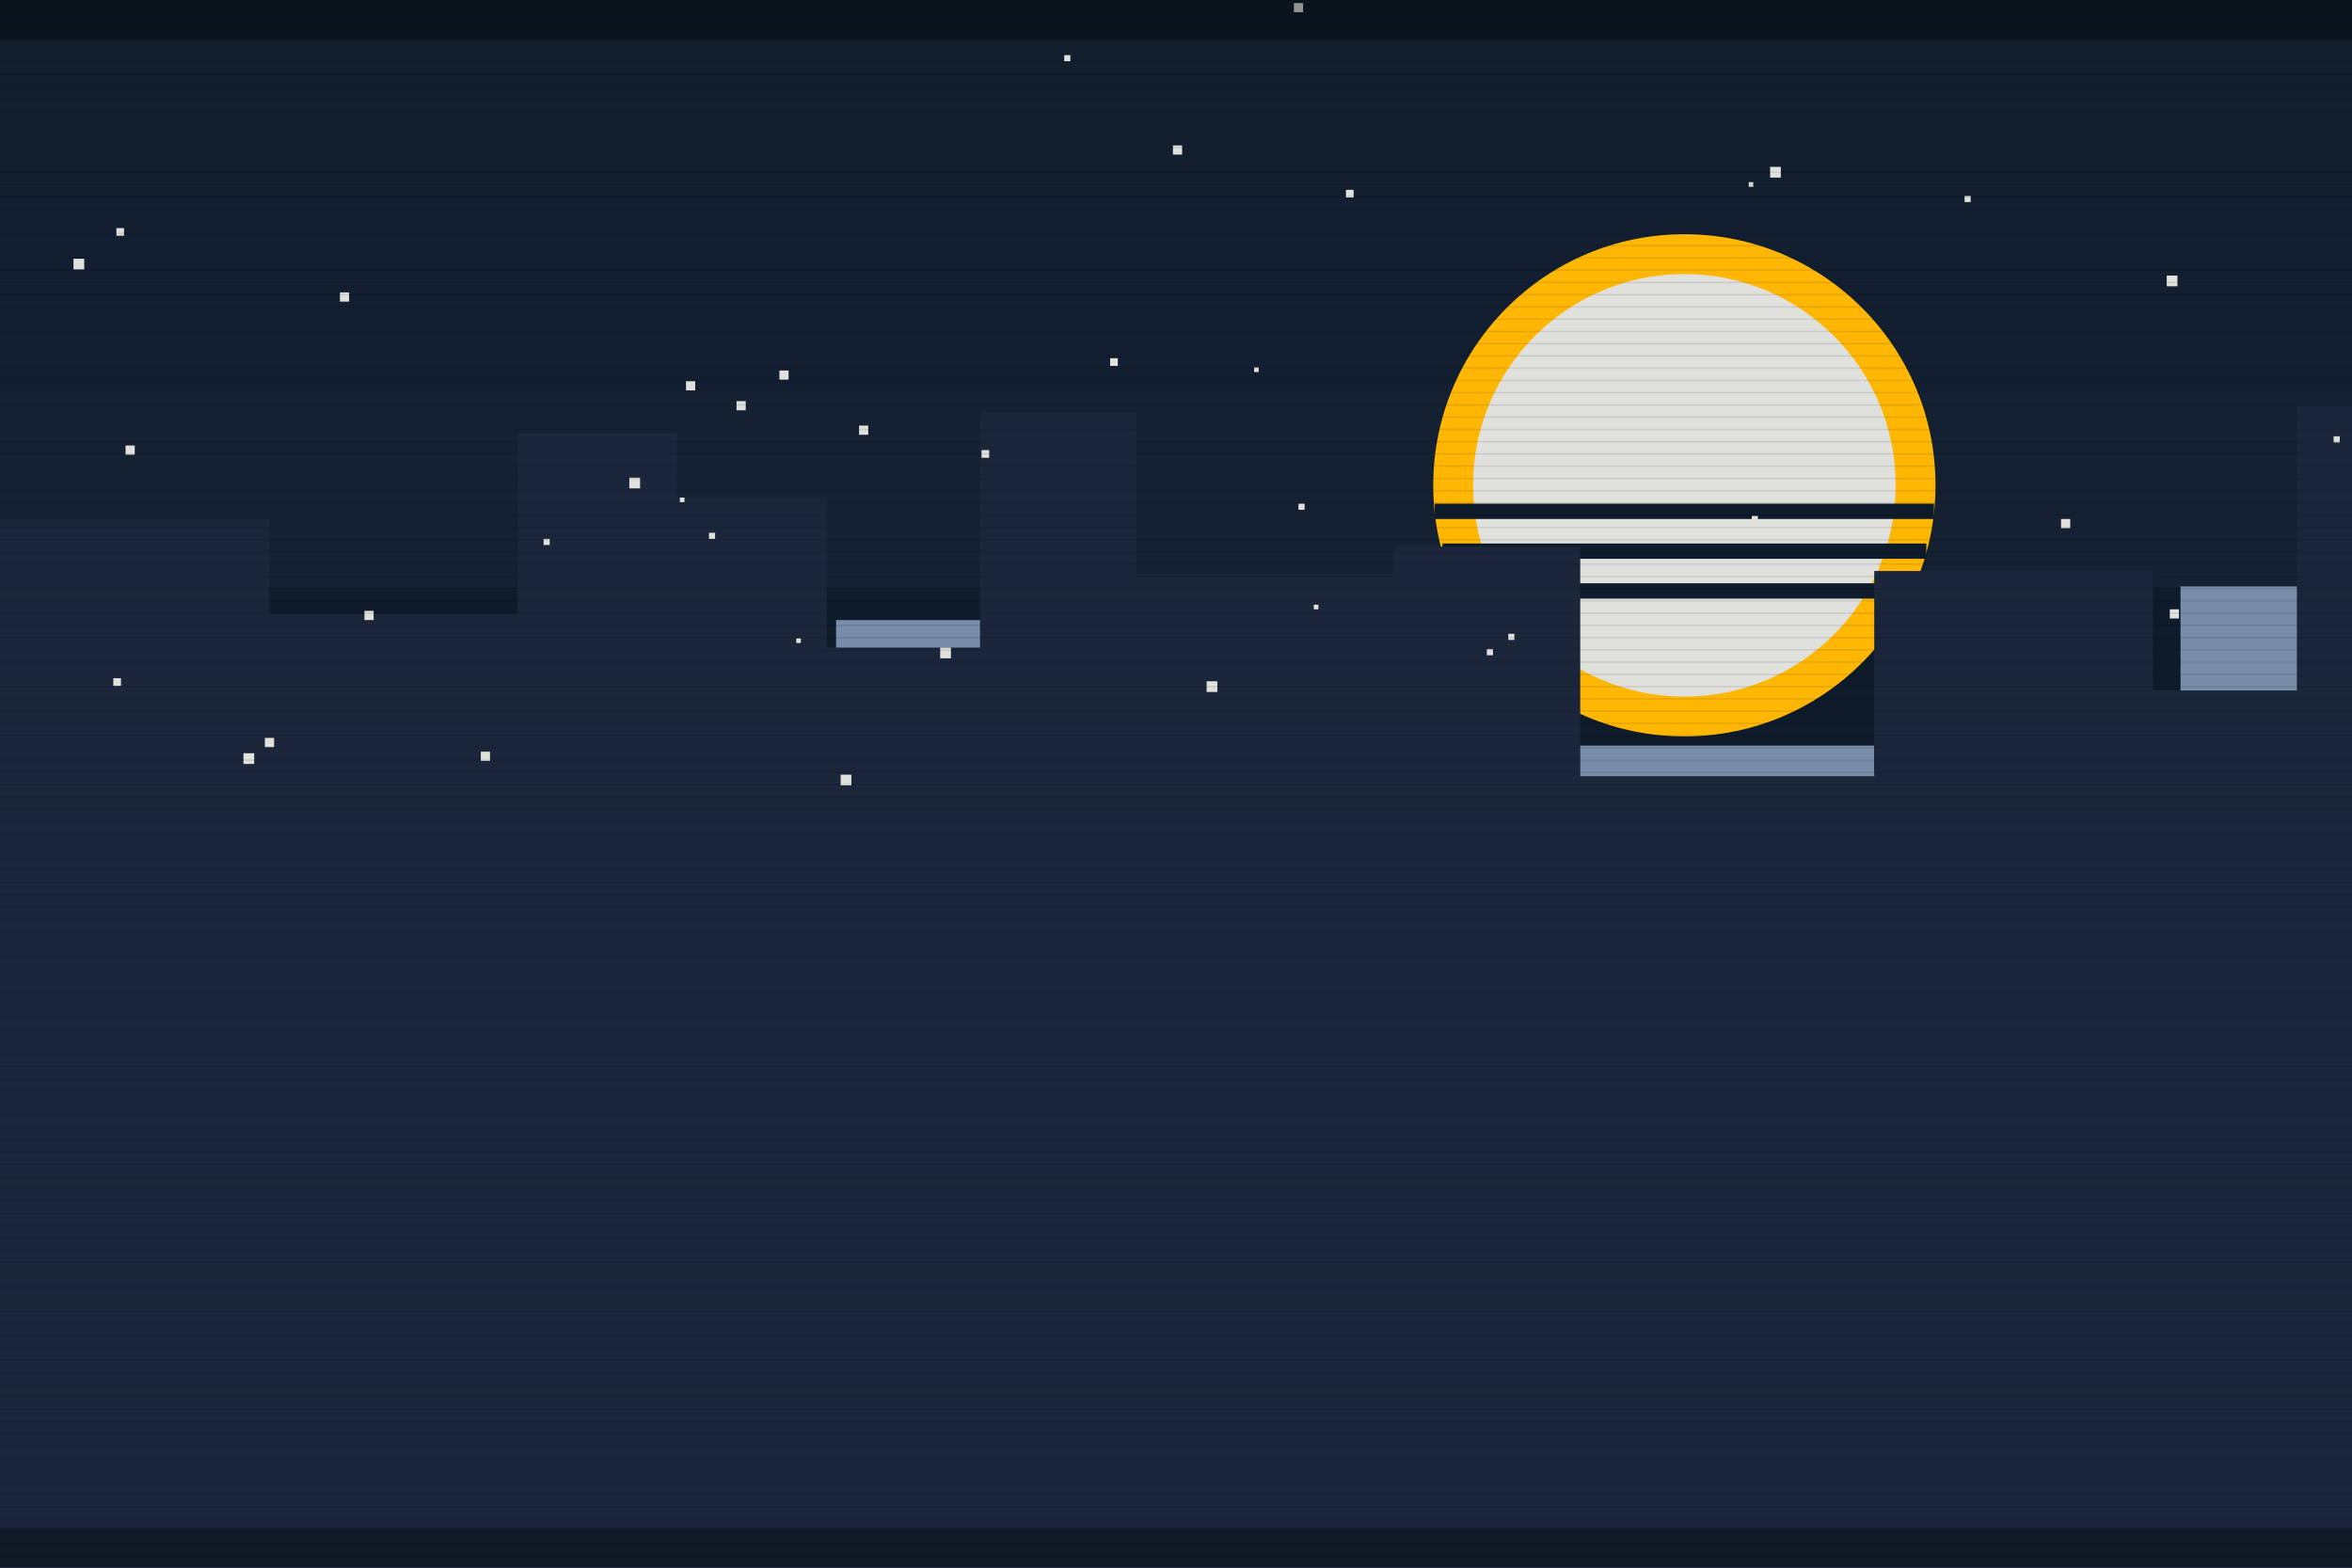
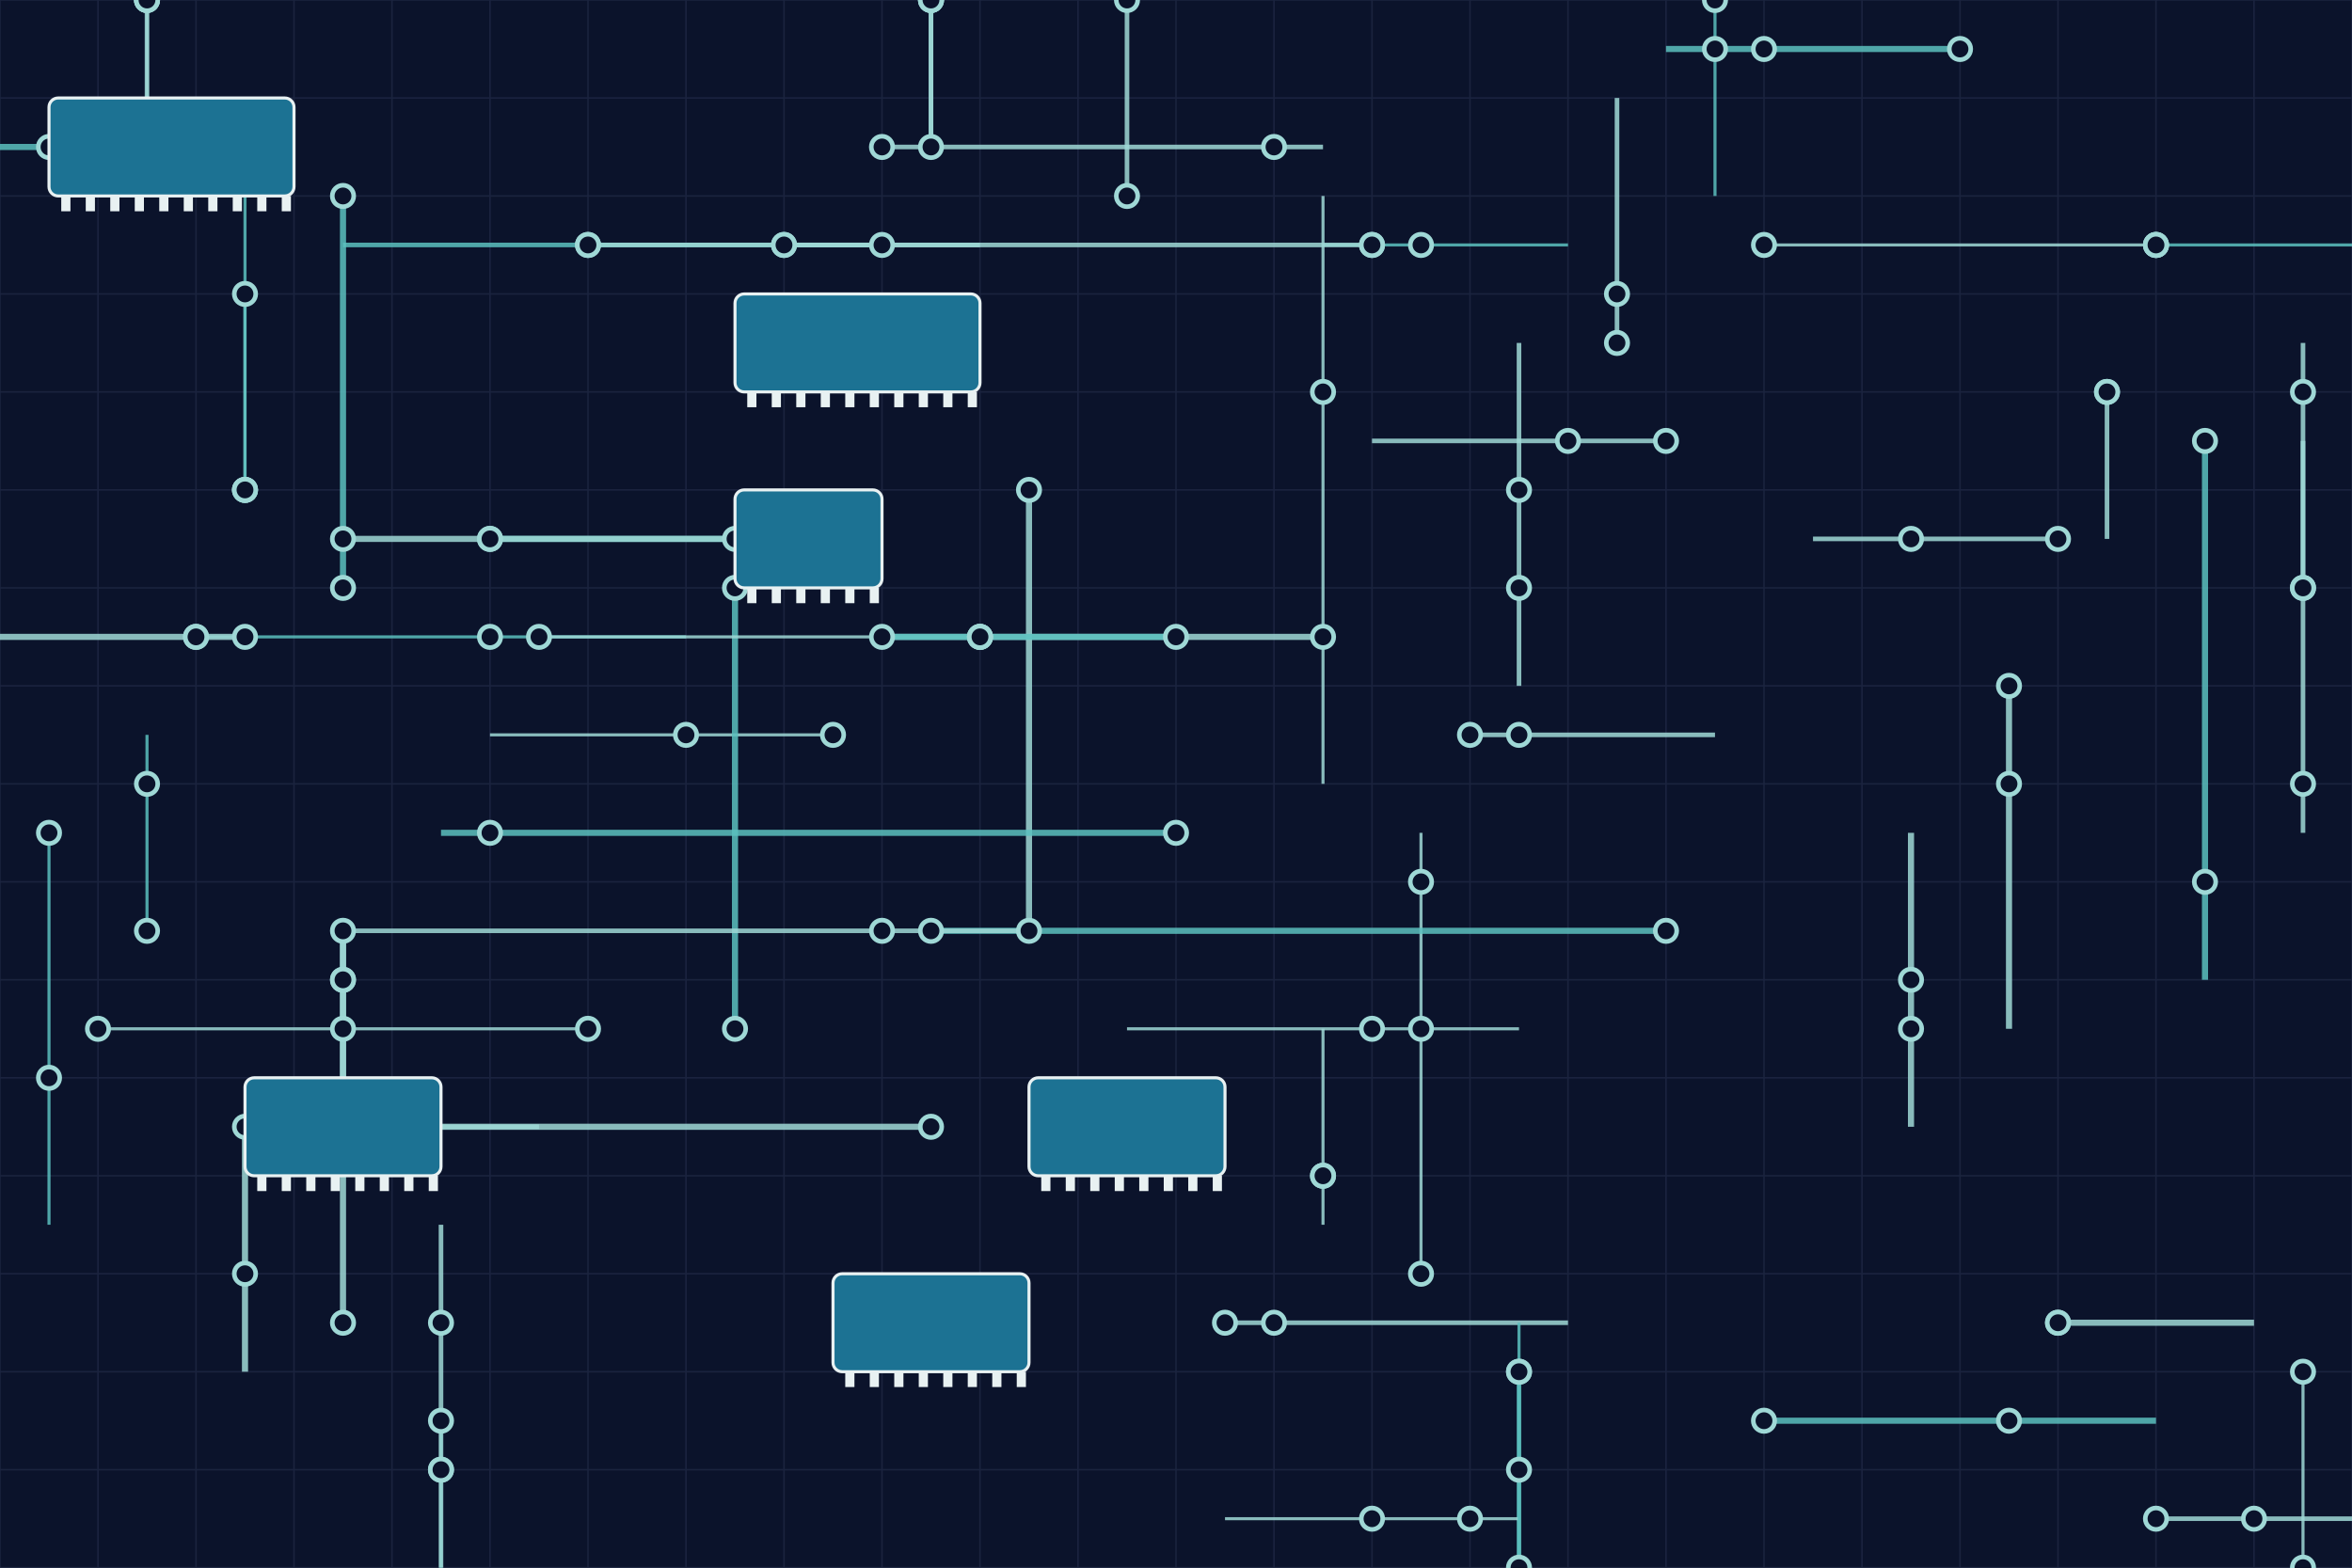
- <svg xmlns="http://www.w3.org/2000/svg" viewBox="0 0 1536 1024" width="1536" height="1024">
-   <rect width="1536" height="1024" fill="#0d1b2a" />
-   <rect y="0" width="1536" height="128" fill="#1b263b" opacity="0.25" />
-   <rect y="128" width="1536" height="128" fill="#1b263b" opacity="0.37" />
-   <rect y="256" width="1536" height="128" fill="#1b263b" opacity="0.49" />
-   <circle cx="1100" cy="317" r="164" fill="#ffb703" />
-   <circle cx="1100" cy="317" r="138" fill="#e0e1dd" />
-   <rect x="937" y="329" width="326" height="10" fill="#0d1b2a" />
-   <rect x="942" y="355" width="316" height="10" fill="#0d1b2a" />
-   <rect x="952" y="381" width="296" height="10" fill="#0d1b2a" />
-   <polygon points="-40,1024 -40,713 198,713 198,511 322,511 322,605 552,605 552,763 652,763 652,693 888,693 888,603 1122,603 1122,729 1328,729 1328,611 1466,611 1466,665 1630,665 1616,1024" fill="#415a77" />
-   <polygon points="-40,1024 -40,523 108,523 108,553 322,553 322,659 546,659 546,405 720,405 720,631 814,631 814,461 1014,461 1014,487 1224,487 1224,505 1424,505 1424,383 1576,383 1576,517 1678,517 1616,1024" fill="#778da9" />
-   <polygon points="-40,1024 -40,339 176,339 176,401 338,401 338,283 442,283 442,325 540,325 540,423 640,423 640,269 742,269 742,375 910,375 910,357 1032,357 1032,507 1224,507 1224,373 1406,373 1406,451 1500,451 1500,265 1642,265 1616,1024" fill="#1b263b" />
-   <rect x="173" y="482" width="6" height="6" fill="#e0e1dd" />
-   <rect x="48" y="169" width="7" height="7" fill="#e0e1dd" />
-   <rect x="463" y="348" width="4" height="4" fill="#e0e1dd" />
-   <rect x="314" y="491" width="6" height="6" fill="#e0e1dd" />
-   <rect x="481" y="262" width="6" height="6" fill="#e0e1dd" />
-   <rect x="1524" y="285" width="4" height="4" fill="#e0e1dd" />
-   <rect x="355" y="352" width="4" height="4" fill="#e0e1dd" />
-   <rect x="222" y="191" width="6" height="6" fill="#e0e1dd" />
-   <rect x="725" y="234" width="5" height="5" fill="#e0e1dd" />
-   <rect x="1144" y="337" width="4" height="4" fill="#e0e1dd" />
-   <rect x="695" y="36" width="4" height="4" fill="#e0e1dd" />
-   <rect x="1346" y="339" width="6" height="6" fill="#e0e1dd" />
-   <rect x="1417" y="398" width="6" height="6" fill="#e0e1dd" />
-   <rect x="444" y="325" width="3" height="3" fill="#e0e1dd" />
-   <rect x="971" y="424" width="4" height="4" fill="#e0e1dd" />
-   <rect x="614" y="423" width="7" height="7" fill="#e0e1dd" />
-   <rect x="509" y="242" width="6" height="6" fill="#e0e1dd" />
-   <rect x="448" y="249" width="6" height="6" fill="#e0e1dd" />
-   <rect x="159" y="492" width="7" height="7" fill="#e0e1dd" />
-   <rect x="74" y="443" width="5" height="5" fill="#e0e1dd" />
-   <rect x="561" y="278" width="6" height="6" fill="#e0e1dd" />
-   <rect x="1156" y="109" width="7" height="7" fill="#e0e1dd" />
-   <rect x="819" y="240" width="3" height="3" fill="#e0e1dd" />
-   <rect x="238" y="399" width="6" height="6" fill="#e0e1dd" />
-   <rect x="549" y="506" width="7" height="7" fill="#e0e1dd" />
-   <rect x="520" y="417" width="3" height="3" fill="#e0e1dd" />
-   <rect x="1415" y="180" width="7" height="7" fill="#e0e1dd" />
-   <rect x="82" y="291" width="6" height="6" fill="#e0e1dd" />
-   <rect x="985" y="414" width="4" height="4" fill="#e0e1dd" />
-   <rect x="76" y="149" width="5" height="5" fill="#e0e1dd" />
-   <rect x="411" y="312" width="7" height="7" fill="#e0e1dd" />
-   <rect x="1142" y="119" width="3" height="3" fill="#e0e1dd" />
-   <rect x="845" y="2" width="6" height="6" fill="#e0e1dd" />
-   <rect x="848" y="329" width="4" height="4" fill="#e0e1dd" />
-   <rect x="879" y="124" width="5" height="5" fill="#e0e1dd" />
-   <rect x="858" y="395" width="3" height="3" fill="#e0e1dd" />
-   <rect x="641" y="294" width="5" height="5" fill="#e0e1dd" />
-   <rect x="788" y="445" width="7" height="7" fill="#e0e1dd" />
-   <rect x="1283" y="128" width="4" height="4" fill="#e0e1dd" />
-   <rect x="766" y="95" width="6" height="6" fill="#e0e1dd" />
-   <rect y="0" width="1536" height="1" fill="#000" opacity="0.10" />
-   <rect y="8" width="1536" height="1" fill="#000" opacity="0.10" />
-   <rect y="16" width="1536" height="1" fill="#000" opacity="0.10" />
-   <rect y="24" width="1536" height="1" fill="#000" opacity="0.10" />
-   <rect y="32" width="1536" height="1" fill="#000" opacity="0.10" />
-   <rect y="40" width="1536" height="1" fill="#000" opacity="0.10" />
-   <rect y="48" width="1536" height="1" fill="#000" opacity="0.10" />
-   <rect y="56" width="1536" height="1" fill="#000" opacity="0.10" />
-   <rect y="64" width="1536" height="1" fill="#000" opacity="0.10" />
-   <rect y="72" width="1536" height="1" fill="#000" opacity="0.10" />
-   <rect y="80" width="1536" height="1" fill="#000" opacity="0.10" />
-   <rect y="88" width="1536" height="1" fill="#000" opacity="0.10" />
-   <rect y="96" width="1536" height="1" fill="#000" opacity="0.10" />
-   <rect y="104" width="1536" height="1" fill="#000" opacity="0.10" />
-   <rect y="112" width="1536" height="1" fill="#000" opacity="0.10" />
-   <rect y="120" width="1536" height="1" fill="#000" opacity="0.10" />
-   <rect y="128" width="1536" height="1" fill="#000" opacity="0.10" />
-   <rect y="136" width="1536" height="1" fill="#000" opacity="0.10" />
-   <rect y="144" width="1536" height="1" fill="#000" opacity="0.10" />
-   <rect y="152" width="1536" height="1" fill="#000" opacity="0.10" />
-   <rect y="160" width="1536" height="1" fill="#000" opacity="0.10" />
-   <rect y="168" width="1536" height="1" fill="#000" opacity="0.10" />
-   <rect y="176" width="1536" height="1" fill="#000" opacity="0.10" />
-   <rect y="184" width="1536" height="1" fill="#000" opacity="0.10" />
-   <rect y="192" width="1536" height="1" fill="#000" opacity="0.10" />
-   <rect y="200" width="1536" height="1" fill="#000" opacity="0.10" />
-   <rect y="208" width="1536" height="1" fill="#000" opacity="0.10" />
-   <rect y="216" width="1536" height="1" fill="#000" opacity="0.10" />
-   <rect y="224" width="1536" height="1" fill="#000" opacity="0.10" />
-   <rect y="232" width="1536" height="1" fill="#000" opacity="0.10" />
-   <rect y="240" width="1536" height="1" fill="#000" opacity="0.10" />
-   <rect y="248" width="1536" height="1" fill="#000" opacity="0.10" />
-   <rect y="256" width="1536" height="1" fill="#000" opacity="0.10" />
-   <rect y="264" width="1536" height="1" fill="#000" opacity="0.10" />
-   <rect y="272" width="1536" height="1" fill="#000" opacity="0.10" />
-   <rect y="280" width="1536" height="1" fill="#000" opacity="0.10" />
-   <rect y="288" width="1536" height="1" fill="#000" opacity="0.10" />
-   <rect y="296" width="1536" height="1" fill="#000" opacity="0.10" />
-   <rect y="304" width="1536" height="1" fill="#000" opacity="0.10" />
-   <rect y="312" width="1536" height="1" fill="#000" opacity="0.10" />
-   <rect y="320" width="1536" height="1" fill="#000" opacity="0.10" />
-   <rect y="328" width="1536" height="1" fill="#000" opacity="0.10" />
-   <rect y="336" width="1536" height="1" fill="#000" opacity="0.10" />
-   <rect y="344" width="1536" height="1" fill="#000" opacity="0.10" />
-   <rect y="352" width="1536" height="1" fill="#000" opacity="0.10" />
-   <rect y="360" width="1536" height="1" fill="#000" opacity="0.10" />
-   <rect y="368" width="1536" height="1" fill="#000" opacity="0.10" />
-   <rect y="376" width="1536" height="1" fill="#000" opacity="0.10" />
-   <rect y="384" width="1536" height="1" fill="#000" opacity="0.10" />
-   <rect y="392" width="1536" height="1" fill="#000" opacity="0.10" />
-   <rect y="400" width="1536" height="1" fill="#000" opacity="0.10" />
-   <rect y="408" width="1536" height="1" fill="#000" opacity="0.10" />
-   <rect y="416" width="1536" height="1" fill="#000" opacity="0.10" />
-   <rect y="424" width="1536" height="1" fill="#000" opacity="0.10" />
-   <rect y="432" width="1536" height="1" fill="#000" opacity="0.10" />
-   <rect y="440" width="1536" height="1" fill="#000" opacity="0.10" />
-   <rect y="448" width="1536" height="1" fill="#000" opacity="0.10" />
-   <rect y="456" width="1536" height="1" fill="#000" opacity="0.10" />
-   <rect y="464" width="1536" height="1" fill="#000" opacity="0.10" />
-   <rect y="472" width="1536" height="1" fill="#000" opacity="0.10" />
-   <rect y="480" width="1536" height="1" fill="#000" opacity="0.10" />
-   <rect y="488" width="1536" height="1" fill="#000" opacity="0.10" />
-   <rect y="496" width="1536" height="1" fill="#000" opacity="0.10" />
-   <rect y="504" width="1536" height="1" fill="#000" opacity="0.10" />
-   <rect y="512" width="1536" height="1" fill="#000" opacity="0.10" />
-   <rect y="520" width="1536" height="1" fill="#000" opacity="0.10" />
-   <rect y="528" width="1536" height="1" fill="#000" opacity="0.10" />
-   <rect y="536" width="1536" height="1" fill="#000" opacity="0.10" />
-   <rect y="544" width="1536" height="1" fill="#000" opacity="0.10" />
-   <rect y="552" width="1536" height="1" fill="#000" opacity="0.10" />
-   <rect y="560" width="1536" height="1" fill="#000" opacity="0.10" />
-   <rect y="568" width="1536" height="1" fill="#000" opacity="0.10" />
-   <rect y="576" width="1536" height="1" fill="#000" opacity="0.10" />
-   <rect y="584" width="1536" height="1" fill="#000" opacity="0.10" />
-   <rect y="592" width="1536" height="1" fill="#000" opacity="0.10" />
-   <rect y="600" width="1536" height="1" fill="#000" opacity="0.10" />
-   <rect y="608" width="1536" height="1" fill="#000" opacity="0.10" />
-   <rect y="616" width="1536" height="1" fill="#000" opacity="0.10" />
-   <rect y="624" width="1536" height="1" fill="#000" opacity="0.10" />
-   <rect y="632" width="1536" height="1" fill="#000" opacity="0.10" />
-   <rect y="640" width="1536" height="1" fill="#000" opacity="0.10" />
-   <rect y="648" width="1536" height="1" fill="#000" opacity="0.10" />
-   <rect y="656" width="1536" height="1" fill="#000" opacity="0.10" />
-   <rect y="664" width="1536" height="1" fill="#000" opacity="0.10" />
-   <rect y="672" width="1536" height="1" fill="#000" opacity="0.10" />
-   <rect y="680" width="1536" height="1" fill="#000" opacity="0.10" />
-   <rect y="688" width="1536" height="1" fill="#000" opacity="0.10" />
-   <rect y="696" width="1536" height="1" fill="#000" opacity="0.10" />
-   <rect y="704" width="1536" height="1" fill="#000" opacity="0.10" />
-   <rect y="712" width="1536" height="1" fill="#000" opacity="0.10" />
-   <rect y="720" width="1536" height="1" fill="#000" opacity="0.10" />
-   <rect y="728" width="1536" height="1" fill="#000" opacity="0.10" />
-   <rect y="736" width="1536" height="1" fill="#000" opacity="0.10" />
-   <rect y="744" width="1536" height="1" fill="#000" opacity="0.10" />
-   <rect y="752" width="1536" height="1" fill="#000" opacity="0.10" />
-   <rect y="760" width="1536" height="1" fill="#000" opacity="0.10" />
-   <rect y="768" width="1536" height="1" fill="#000" opacity="0.10" />
-   <rect y="776" width="1536" height="1" fill="#000" opacity="0.10" />
-   <rect y="784" width="1536" height="1" fill="#000" opacity="0.10" />
-   <rect y="792" width="1536" height="1" fill="#000" opacity="0.10" />
-   <rect y="800" width="1536" height="1" fill="#000" opacity="0.10" />
-   <rect y="808" width="1536" height="1" fill="#000" opacity="0.10" />
-   <rect y="816" width="1536" height="1" fill="#000" opacity="0.10" />
-   <rect y="824" width="1536" height="1" fill="#000" opacity="0.10" />
-   <rect y="832" width="1536" height="1" fill="#000" opacity="0.10" />
-   <rect y="840" width="1536" height="1" fill="#000" opacity="0.10" />
-   <rect y="848" width="1536" height="1" fill="#000" opacity="0.10" />
-   <rect y="856" width="1536" height="1" fill="#000" opacity="0.10" />
-   <rect y="864" width="1536" height="1" fill="#000" opacity="0.10" />
-   <rect y="872" width="1536" height="1" fill="#000" opacity="0.10" />
-   <rect y="880" width="1536" height="1" fill="#000" opacity="0.10" />
-   <rect y="888" width="1536" height="1" fill="#000" opacity="0.10" />
-   <rect y="896" width="1536" height="1" fill="#000" opacity="0.10" />
-   <rect y="904" width="1536" height="1" fill="#000" opacity="0.10" />
-   <rect y="912" width="1536" height="1" fill="#000" opacity="0.10" />
-   <rect y="920" width="1536" height="1" fill="#000" opacity="0.10" />
-   <rect y="928" width="1536" height="1" fill="#000" opacity="0.10" />
-   <rect y="936" width="1536" height="1" fill="#000" opacity="0.10" />
-   <rect y="944" width="1536" height="1" fill="#000" opacity="0.10" />
-   <rect y="952" width="1536" height="1" fill="#000" opacity="0.10" />
-   <rect y="960" width="1536" height="1" fill="#000" opacity="0.10" />
-   <rect y="968" width="1536" height="1" fill="#000" opacity="0.10" />
-   <rect y="976" width="1536" height="1" fill="#000" opacity="0.10" />
-   <rect y="984" width="1536" height="1" fill="#000" opacity="0.10" />
-   <rect y="992" width="1536" height="1" fill="#000" opacity="0.10" />
-   <rect y="1000" width="1536" height="1" fill="#000" opacity="0.10" />
-   <rect y="1008" width="1536" height="1" fill="#000" opacity="0.10" />
-   <rect y="1016" width="1536" height="1" fill="#000" opacity="0.10" />
-   <rect width="1536" height="26" fill="#000" opacity="0.35" />
-   <rect y="998" width="1536" height="26" fill="#000" opacity="0.35" />
+ <svg xmlns="http://www.w3.org/2000/svg" viewBox="0 0 1536 1024" width="1536" height="1024" role="img">
+   <rect width="1536" height="1024" fill="#0b132b" />
+   <path d="M0 0 L0 1024 M64 0 L64 1024 M128 0 L128 1024 M192 0 L192 1024 M256 0 L256 1024 M320 0 L320 1024 M384 0 L384 1024 M448 0 L448 1024 M512 0 L512 1024 M576 0 L576 1024 M640 0 L640 1024 M704 0 L704 1024 M768 0 L768 1024 M832 0 L832 1024 M896 0 L896 1024 M960 0 L960 1024 M1024 0 L1024 1024 M1088 0 L1088 1024 M1152 0 L1152 1024 M1216 0 L1216 1024 M1280 0 L1280 1024 M1344 0 L1344 1024 M1408 0 L1408 1024 M1472 0 L1472 1024 M1536 0 L1536 1024 M0 0 L1536 0 M0 64 L1536 64 M0 128 L1536 128 M0 192 L1536 192 M0 256 L1536 256 M0 320 L1536 320 M0 384 L1536 384 M0 448 L1536 448 M0 512 L1536 512 M0 576 L1536 576 M0 640 L1536 640 M0 704 L1536 704 M0 768 L1536 768 M0 832 L1536 832 M0 896 L1536 896 M0 960 L1536 960 M0 1024 L1536 1024" stroke="#1c2541" stroke-width="1" fill="none" stroke-opacity="0.9" />
+   <path d="M672 320 L672 384 L672 512 L672 512 L672 608 L672 608" fill="none" stroke="#9fd8d6" stroke-width="4" stroke-opacity="0.85" stroke-linecap="square" stroke-linejoin="miter" />
+   <path d="M384 160 L448 160 L352 160 L352 160 L224 160 L384 160 L512 160 L576 160" fill="none" stroke="#5bc0be" stroke-width="3" stroke-opacity="0.85" stroke-linecap="square" stroke-linejoin="miter" />
+   <path d="M864 768 L864 672 L864 800 L864 768" fill="none" stroke="#9fd8d6" stroke-width="2" stroke-opacity="0.85" stroke-linecap="square" stroke-linejoin="miter" />
+   <path d="M448 480 L320 480 L416 480 L544 480 L384 480 L512 480 L480 480 L544 480" fill="none" stroke="#9fd8d6" stroke-width="2" stroke-opacity="0.85" stroke-linecap="square" stroke-linejoin="miter" />
+   <path d="M160 320 L160 224 L160 320 L160 288 L160 192 L160 192 L160 192" fill="none" stroke="#9fd8d6" stroke-width="2" stroke-opacity="0.85" stroke-linecap="square" stroke-linejoin="miter" />
+   <path d="M1344 352 L1248 352 L1184 352 L1248 352" fill="none" stroke="#9fd8d6" stroke-width="3" stroke-opacity="0.85" stroke-linecap="square" stroke-linejoin="miter" />
+   <path d="M288 960 L288 992 L288 960 L288 1024 L288 1024 L288 928 L288 1024 L288 928" fill="none" stroke="#5bc0be" stroke-width="2" stroke-opacity="0.85" stroke-linecap="square" stroke-linejoin="miter" />
+   <path d="M896 160 L1024 160 L1024 160 L928 160 L864 160 L928 160" fill="none" stroke="#5bc0be" stroke-width="2" stroke-opacity="0.85" stroke-linecap="square" stroke-linejoin="miter" />
+   <path d="M480 384 L480 512 L480 544 L480 640 L480 576 L480 608 L480 672" fill="none" stroke="#5bc0be" stroke-width="4" stroke-opacity="0.85" stroke-linecap="square" stroke-linejoin="miter" />
+   <path d="M896 160 L896 160 L800 160 L640 160 L672 160 L512 160" fill="none" stroke="#9fd8d6" stroke-width="3" stroke-opacity="0.85" stroke-linecap="square" stroke-linejoin="miter" />
+   <path d="M1504 384 L1504 384 L1504 288 L1504 256 L1504 224 L1504 256" fill="none" stroke="#9fd8d6" stroke-width="3" stroke-opacity="0.85" stroke-linecap="square" stroke-linejoin="miter" />
+   <path d="M960 480 L992 480 L1120 480 L992 480" fill="none" stroke="#9fd8d6" stroke-width="3" stroke-opacity="0.85" stroke-linecap="square" stroke-linejoin="miter" />
+   <path d="M1440 576 L1440 544 L1440 608 L1440 640 L1440 544 L1440 416 L1440 320 L1440 288" fill="none" stroke="#5bc0be" stroke-width="4" stroke-opacity="0.85" stroke-linecap="square" stroke-linejoin="miter" />
+   <path d="M1024 288 L1056 288 L1056 288 L896 288 L960 288 L1088 288" fill="none" stroke="#9fd8d6" stroke-width="3" stroke-opacity="0.85" stroke-linecap="square" stroke-linejoin="miter" />
+   <path d="M608 0 L608 32 L608 0 L608 0 L608 96" fill="none" stroke="#9fd8d6" stroke-width="3" stroke-opacity="0.85" stroke-linecap="square" stroke-linejoin="miter" />
+   <path d="M640 416 L800 416 L864 416 L832 416 L768 416 L672 416 L736 416 L576 416" fill="none" stroke="#9fd8d6" stroke-width="4" stroke-opacity="0.85" stroke-linecap="square" stroke-linejoin="miter" />
+   <path d="M96 0 L96 32 L96 128 L96 0 L96 0" fill="none" stroke="#9fd8d6" stroke-width="2" stroke-opacity="0.85" stroke-linecap="square" stroke-linejoin="miter" />
+   <path d="M128 416 L288 416 L448 416 L384 416 L416 416 L352 416 L224 416 L320 416" fill="none" stroke="#5bc0be" stroke-width="2" stroke-opacity="0.85" stroke-linecap="square" stroke-linejoin="miter" />
+   <path d="M608 0 L608 0 L608 0 L608 96 L608 0" fill="none" stroke="#9fd8d6" stroke-width="3" stroke-opacity="0.85" stroke-linecap="square" stroke-linejoin="miter" />
+   <path d="M640 416 L480 416 L416 416 L480 416 L352 416 L352 416" fill="none" stroke="#9fd8d6" stroke-width="2" stroke-opacity="0.85" stroke-linecap="square" stroke-linejoin="miter" />
+   <path d="M1248 640 L1248 640 L1248 736 L1248 640 L1248 544 L1248 640 L1248 672" fill="none" stroke="#9fd8d6" stroke-width="4" stroke-opacity="0.85" stroke-linecap="square" stroke-linejoin="miter" />
+   <path d="M128 416 L0 416 L0 416 L0 416 L32 416 L32 416 L160 416" fill="none" stroke="#9fd8d6" stroke-width="4" stroke-opacity="0.85" stroke-linecap="square" stroke-linejoin="miter" />
+   <path d="M928 576 L928 544 L928 640 L928 640 L928 704 L928 800 L928 832" fill="none" stroke="#9fd8d6" stroke-width="2" stroke-opacity="0.85" stroke-linecap="square" stroke-linejoin="miter" />
+   <path d="M1088 608 L992 608 L832 608 L672 608 L608 608" fill="none" stroke="#5bc0be" stroke-width="4" stroke-opacity="0.85" stroke-linecap="square" stroke-linejoin="miter" />
+   <path d="M224 640 L224 672 L224 704 L224 640 L224 608 L224 704 L224 672" fill="none" stroke="#9fd8d6" stroke-width="4" stroke-opacity="0.85" stroke-linecap="square" stroke-linejoin="miter" />
+   <path d="M640 416 L576 416 L576 416 L704 416 L704 416 L768 416" fill="none" stroke="#5bc0be" stroke-width="4" stroke-opacity="0.85" stroke-linecap="square" stroke-linejoin="miter" />
+   <path d="M224 640 L224 704 L224 608 L224 704 L224 768 L224 864" fill="none" stroke="#9fd8d6" stroke-width="4" stroke-opacity="0.85" stroke-linecap="square" stroke-linejoin="miter" />
+   <path d="M192 736 L352 736 L288 736 L224 736" fill="none" stroke="#9fd8d6" stroke-width="3" stroke-opacity="0.85" stroke-linecap="square" stroke-linejoin="miter" />
+   <path d="M160 832 L160 896 L160 896 L160 864 L160 864 L160 800 L160 736" fill="none" stroke="#9fd8d6" stroke-width="4" stroke-opacity="0.85" stroke-linecap="square" stroke-linejoin="miter" />
+   <path d="M832 864 L960 864 L1024 864 L864 864 L800 864" fill="none" stroke="#9fd8d6" stroke-width="3" stroke-opacity="0.85" stroke-linecap="square" stroke-linejoin="miter" />
+   <path d="M1504 896 L1504 1024 L1504 1024 L1504 1024" fill="none" stroke="#9fd8d6" stroke-width="2" stroke-opacity="0.85" stroke-linecap="square" stroke-linejoin="miter" />
+   <path d="M576 96 L736 96 L736 96 L864 96 L832 96" fill="none" stroke="#9fd8d6" stroke-width="3" stroke-opacity="0.85" stroke-linecap="square" stroke-linejoin="miter" />
+   <path d="M224 128 L224 256 L224 352 L224 288 L224 160 L224 256 L224 384" fill="none" stroke="#5bc0be" stroke-width="4" stroke-opacity="0.85" stroke-linecap="square" stroke-linejoin="miter" />
+   <path d="M1152 928 L1280 928 L1216 928 L1280 928 L1408 928 L1312 928 L1376 928 L1312 928" fill="none" stroke="#5bc0be" stroke-width="4" stroke-opacity="0.85" stroke-linecap="square" stroke-linejoin="miter" />
+   <path d="M96 512 L96 576 L96 576 L96 608 L96 480 L96 608 L96 480 L96 608" fill="none" stroke="#5bc0be" stroke-width="2" stroke-opacity="0.85" stroke-linecap="square" stroke-linejoin="miter" />
+   <path d="M1472 992 L1536 992 L1536 992 L1408 992 L1408 992 L1440 992 L1408 992" fill="none" stroke="#9fd8d6" stroke-width="3" stroke-opacity="0.85" stroke-linecap="square" stroke-linejoin="miter" />
+   <path d="M992 896 L992 928 L992 1024 L992 960" fill="none" stroke="#5bc0be" stroke-width="3" stroke-opacity="0.85" stroke-linecap="square" stroke-linejoin="miter" />
+   <path d="M64 96 L96 96 L0 96 L160 96 L32 96" fill="none" stroke="#5bc0be" stroke-width="4" stroke-opacity="0.85" stroke-linecap="square" stroke-linejoin="miter" />
+   <path d="M736 128 L736 96 L736 0 L736 96 L736 0" fill="none" stroke="#9fd8d6" stroke-width="3" stroke-opacity="0.85" stroke-linecap="square" stroke-linejoin="miter" />
+   <path d="M1280 32 L1152 32 L1088 32 L1152 32" fill="none" stroke="#5bc0be" stroke-width="4" stroke-opacity="0.85" stroke-linecap="square" stroke-linejoin="miter" />
+   <path d="M1504 384 L1504 288 L1504 320 L1504 384 L1504 512 L1504 544 L1504 512" fill="none" stroke="#9fd8d6" stroke-width="3" stroke-opacity="0.85" stroke-linecap="square" stroke-linejoin="miter" />
+   <path d="M1408 160 L1408 160 L1248 160 L1152 160" fill="none" stroke="#9fd8d6" stroke-width="2" stroke-opacity="0.85" stroke-linecap="square" stroke-linejoin="miter" />
+   <path d="M96 0 L96 0 L96 0 L96 0 L96 0 L96 96" fill="none" stroke="#9fd8d6" stroke-width="3" stroke-opacity="0.85" stroke-linecap="square" stroke-linejoin="miter" />
+   <path d="M576 608 L672 608 L512 608 L640 608 L576 608 L416 608 L288 608 L224 608" fill="none" stroke="#9fd8d6" stroke-width="3" stroke-opacity="0.85" stroke-linecap="square" stroke-linejoin="miter" />
+   <path d="M288 960 L288 992 L288 1024 L288 1024 L288 896 L288 800 L288 896 L288 864" fill="none" stroke="#9fd8d6" stroke-width="3" stroke-opacity="0.85" stroke-linecap="square" stroke-linejoin="miter" />
+   <path d="M384 160 L544 160 L512 160 L640 160 L544 160 L544 160 L512 160" fill="none" stroke="#9fd8d6" stroke-width="3" stroke-opacity="0.85" stroke-linecap="square" stroke-linejoin="miter" />
+   <path d="M160 320 L160 192 L160 64 L160 128 L160 256 L160 256 L160 320" fill="none" stroke="#5bc0be" stroke-width="2" stroke-opacity="0.85" stroke-linecap="square" stroke-linejoin="miter" />
+   <path d="M320 352 L480 352 L512 352 L576 352 L544 352 L384 352 L416 352 L480 352" fill="none" stroke="#5bc0be" stroke-width="4" stroke-opacity="0.85" stroke-linecap="square" stroke-linejoin="miter" />
+   <path d="M32 704 L32 800 L32 768 L32 672 L32 544" fill="none" stroke="#5bc0be" stroke-width="2" stroke-opacity="0.85" stroke-linecap="square" stroke-linejoin="miter" />
+   <path d="M320 352 L480 352 L352 352 L224 352 L224 352" fill="none" stroke="#9fd8d6" stroke-width="4" stroke-opacity="0.85" stroke-linecap="square" stroke-linejoin="miter" />
+   <path d="M992 384 L992 288 L992 224 L992 352 L992 448 L992 448 L992 320" fill="none" stroke="#9fd8d6" stroke-width="3" stroke-opacity="0.85" stroke-linecap="square" stroke-linejoin="miter" />
+   <path d="M1408 160 L1536 160 L1472 160 L1408 160" fill="none" stroke="#5bc0be" stroke-width="2" stroke-opacity="0.85" stroke-linecap="square" stroke-linejoin="miter" />
+   <path d="M1120 0 L1120 128 L1120 96 L1120 32" fill="none" stroke="#5bc0be" stroke-width="2" stroke-opacity="0.85" stroke-linecap="square" stroke-linejoin="miter" />
+   <path d="M192 736 L288 736 L288 736 L320 736 L480 736 L608 736" fill="none" stroke="#9fd8d6" stroke-width="4" stroke-opacity="0.85" stroke-linecap="square" stroke-linejoin="miter" />
+   <path d="M1056 192 L1056 64 L1056 192 L1056 224" fill="none" stroke="#9fd8d6" stroke-width="3" stroke-opacity="0.85" stroke-linecap="square" stroke-linejoin="miter" />
+   <path d="M384 672 L256 672 L288 672 L160 672 L64 672" fill="none" stroke="#9fd8d6" stroke-width="2" stroke-opacity="0.85" stroke-linecap="square" stroke-linejoin="miter" />
+   <path d="M1312 448 L1312 544 L1312 544 L1312 672 L1312 608 L1312 576 L1312 640 L1312 512" fill="none" stroke="#9fd8d6" stroke-width="4" stroke-opacity="0.85" stroke-linecap="square" stroke-linejoin="miter" />
+   <path d="M896 672 L736 672 L768 672 L928 672 L832 672 L832 672 L992 672 L928 672" fill="none" stroke="#9fd8d6" stroke-width="2" stroke-opacity="0.85" stroke-linecap="square" stroke-linejoin="miter" />
+   <path d="M864 256 L864 128 L864 256 L864 256 L864 384 L864 512 L864 416" fill="none" stroke="#9fd8d6" stroke-width="2" stroke-opacity="0.85" stroke-linecap="square" stroke-linejoin="miter" />
+   <path d="M768 544 L640 544 L480 544 L384 544 L288 544 L320 544" fill="none" stroke="#5bc0be" stroke-width="4" stroke-opacity="0.85" stroke-linecap="square" stroke-linejoin="miter" />
+   <path d="M1376 256 L1376 288 L1376 352 L1376 256" fill="none" stroke="#9fd8d6" stroke-width="3" stroke-opacity="0.85" stroke-linecap="square" stroke-linejoin="miter" />
+   <path d="M960 992 L896 992 L928 992 L992 992 L864 992 L800 992 L896 992" fill="none" stroke="#9fd8d6" stroke-width="2" stroke-opacity="0.85" stroke-linecap="square" stroke-linejoin="miter" />
+   <path d="M992 896 L992 864 L992 864 L992 960 L992 1024 L992 1024 L992 1024 L992 1024" fill="none" stroke="#5bc0be" stroke-width="2" stroke-opacity="0.85" stroke-linecap="square" stroke-linejoin="miter" />
+   <path d="M1344 864 L1344 864 L1376 864 L1344 864 L1472 864 L1344 864" fill="none" stroke="#9fd8d6" stroke-width="4" stroke-opacity="0.85" stroke-linecap="square" stroke-linejoin="miter" />
+   <circle cx="672" cy="320" r="7" fill="#0b132b" stroke="#9fd8d6" stroke-width="3" />
+   <circle cx="672" cy="608" r="7" fill="#0b132b" stroke="#9fd8d6" stroke-width="3" />
+   <circle cx="384" cy="160" r="7" fill="#0b132b" stroke="#9fd8d6" stroke-width="3" />
+   <circle cx="576" cy="160" r="7" fill="#0b132b" stroke="#9fd8d6" stroke-width="3" />
+   <circle cx="864" cy="768" r="7" fill="#0b132b" stroke="#9fd8d6" stroke-width="3" />
+   <circle cx="864" cy="768" r="7" fill="#0b132b" stroke="#9fd8d6" stroke-width="3" />
+   <circle cx="448" cy="480" r="7" fill="#0b132b" stroke="#9fd8d6" stroke-width="3" />
+   <circle cx="544" cy="480" r="7" fill="#0b132b" stroke="#9fd8d6" stroke-width="3" />
+   <circle cx="160" cy="320" r="7" fill="#0b132b" stroke="#9fd8d6" stroke-width="3" />
+   <circle cx="160" cy="192" r="7" fill="#0b132b" stroke="#9fd8d6" stroke-width="3" />
+   <circle cx="1344" cy="352" r="7" fill="#0b132b" stroke="#9fd8d6" stroke-width="3" />
+   <circle cx="1248" cy="352" r="7" fill="#0b132b" stroke="#9fd8d6" stroke-width="3" />
+   <circle cx="288" cy="960" r="7" fill="#0b132b" stroke="#9fd8d6" stroke-width="3" />
+   <circle cx="288" cy="928" r="7" fill="#0b132b" stroke="#9fd8d6" stroke-width="3" />
+   <circle cx="896" cy="160" r="7" fill="#0b132b" stroke="#9fd8d6" stroke-width="3" />
+   <circle cx="928" cy="160" r="7" fill="#0b132b" stroke="#9fd8d6" stroke-width="3" />
+   <circle cx="480" cy="384" r="7" fill="#0b132b" stroke="#9fd8d6" stroke-width="3" />
+   <circle cx="480" cy="672" r="7" fill="#0b132b" stroke="#9fd8d6" stroke-width="3" />
+   <circle cx="896" cy="160" r="7" fill="#0b132b" stroke="#9fd8d6" stroke-width="3" />
+   <circle cx="512" cy="160" r="7" fill="#0b132b" stroke="#9fd8d6" stroke-width="3" />
+   <circle cx="1504" cy="384" r="7" fill="#0b132b" stroke="#9fd8d6" stroke-width="3" />
+   <circle cx="1504" cy="256" r="7" fill="#0b132b" stroke="#9fd8d6" stroke-width="3" />
+   <circle cx="960" cy="480" r="7" fill="#0b132b" stroke="#9fd8d6" stroke-width="3" />
+   <circle cx="992" cy="480" r="7" fill="#0b132b" stroke="#9fd8d6" stroke-width="3" />
+   <circle cx="1440" cy="576" r="7" fill="#0b132b" stroke="#9fd8d6" stroke-width="3" />
+   <circle cx="1440" cy="288" r="7" fill="#0b132b" stroke="#9fd8d6" stroke-width="3" />
+   <circle cx="1024" cy="288" r="7" fill="#0b132b" stroke="#9fd8d6" stroke-width="3" />
+   <circle cx="1088" cy="288" r="7" fill="#0b132b" stroke="#9fd8d6" stroke-width="3" />
+   <circle cx="608" cy="0" r="7" fill="#0b132b" stroke="#9fd8d6" stroke-width="3" />
+   <circle cx="608" cy="96" r="7" fill="#0b132b" stroke="#9fd8d6" stroke-width="3" />
+   <circle cx="640" cy="416" r="7" fill="#0b132b" stroke="#9fd8d6" stroke-width="3" />
+   <circle cx="576" cy="416" r="7" fill="#0b132b" stroke="#9fd8d6" stroke-width="3" />
+   <circle cx="96" cy="0" r="7" fill="#0b132b" stroke="#9fd8d6" stroke-width="3" />
+   <circle cx="96" cy="0" r="7" fill="#0b132b" stroke="#9fd8d6" stroke-width="3" />
+   <circle cx="128" cy="416" r="7" fill="#0b132b" stroke="#9fd8d6" stroke-width="3" />
+   <circle cx="320" cy="416" r="7" fill="#0b132b" stroke="#9fd8d6" stroke-width="3" />
+   <circle cx="608" cy="0" r="7" fill="#0b132b" stroke="#9fd8d6" stroke-width="3" />
+   <circle cx="608" cy="0" r="7" fill="#0b132b" stroke="#9fd8d6" stroke-width="3" />
+   <circle cx="640" cy="416" r="7" fill="#0b132b" stroke="#9fd8d6" stroke-width="3" />
+   <circle cx="352" cy="416" r="7" fill="#0b132b" stroke="#9fd8d6" stroke-width="3" />
+   <circle cx="1248" cy="640" r="7" fill="#0b132b" stroke="#9fd8d6" stroke-width="3" />
+   <circle cx="1248" cy="672" r="7" fill="#0b132b" stroke="#9fd8d6" stroke-width="3" />
+   <circle cx="128" cy="416" r="7" fill="#0b132b" stroke="#9fd8d6" stroke-width="3" />
+   <circle cx="160" cy="416" r="7" fill="#0b132b" stroke="#9fd8d6" stroke-width="3" />
+   <circle cx="928" cy="576" r="7" fill="#0b132b" stroke="#9fd8d6" stroke-width="3" />
+   <circle cx="928" cy="832" r="7" fill="#0b132b" stroke="#9fd8d6" stroke-width="3" />
+   <circle cx="1088" cy="608" r="7" fill="#0b132b" stroke="#9fd8d6" stroke-width="3" />
+   <circle cx="608" cy="608" r="7" fill="#0b132b" stroke="#9fd8d6" stroke-width="3" />
+   <circle cx="224" cy="640" r="7" fill="#0b132b" stroke="#9fd8d6" stroke-width="3" />
+   <circle cx="224" cy="672" r="7" fill="#0b132b" stroke="#9fd8d6" stroke-width="3" />
+   <circle cx="640" cy="416" r="7" fill="#0b132b" stroke="#9fd8d6" stroke-width="3" />
+   <circle cx="768" cy="416" r="7" fill="#0b132b" stroke="#9fd8d6" stroke-width="3" />
+   <circle cx="224" cy="640" r="7" fill="#0b132b" stroke="#9fd8d6" stroke-width="3" />
+   <circle cx="224" cy="864" r="7" fill="#0b132b" stroke="#9fd8d6" stroke-width="3" />
+   <circle cx="192" cy="736" r="7" fill="#0b132b" stroke="#9fd8d6" stroke-width="3" />
+   <circle cx="224" cy="736" r="7" fill="#0b132b" stroke="#9fd8d6" stroke-width="3" />
+   <circle cx="160" cy="832" r="7" fill="#0b132b" stroke="#9fd8d6" stroke-width="3" />
+   <circle cx="160" cy="736" r="7" fill="#0b132b" stroke="#9fd8d6" stroke-width="3" />
+   <circle cx="832" cy="864" r="7" fill="#0b132b" stroke="#9fd8d6" stroke-width="3" />
+   <circle cx="800" cy="864" r="7" fill="#0b132b" stroke="#9fd8d6" stroke-width="3" />
+   <circle cx="1504" cy="896" r="7" fill="#0b132b" stroke="#9fd8d6" stroke-width="3" />
+   <circle cx="1504" cy="1024" r="7" fill="#0b132b" stroke="#9fd8d6" stroke-width="3" />
+   <circle cx="576" cy="96" r="7" fill="#0b132b" stroke="#9fd8d6" stroke-width="3" />
+   <circle cx="832" cy="96" r="7" fill="#0b132b" stroke="#9fd8d6" stroke-width="3" />
+   <circle cx="224" cy="128" r="7" fill="#0b132b" stroke="#9fd8d6" stroke-width="3" />
+   <circle cx="224" cy="384" r="7" fill="#0b132b" stroke="#9fd8d6" stroke-width="3" />
+   <circle cx="1152" cy="928" r="7" fill="#0b132b" stroke="#9fd8d6" stroke-width="3" />
+   <circle cx="1312" cy="928" r="7" fill="#0b132b" stroke="#9fd8d6" stroke-width="3" />
+   <circle cx="96" cy="512" r="7" fill="#0b132b" stroke="#9fd8d6" stroke-width="3" />
+   <circle cx="96" cy="608" r="7" fill="#0b132b" stroke="#9fd8d6" stroke-width="3" />
+   <circle cx="1472" cy="992" r="7" fill="#0b132b" stroke="#9fd8d6" stroke-width="3" />
+   <circle cx="1408" cy="992" r="7" fill="#0b132b" stroke="#9fd8d6" stroke-width="3" />
+   <circle cx="992" cy="896" r="7" fill="#0b132b" stroke="#9fd8d6" stroke-width="3" />
+   <circle cx="992" cy="960" r="7" fill="#0b132b" stroke="#9fd8d6" stroke-width="3" />
+   <circle cx="64" cy="96" r="7" fill="#0b132b" stroke="#9fd8d6" stroke-width="3" />
+   <circle cx="32" cy="96" r="7" fill="#0b132b" stroke="#9fd8d6" stroke-width="3" />
+   <circle cx="736" cy="128" r="7" fill="#0b132b" stroke="#9fd8d6" stroke-width="3" />
+   <circle cx="736" cy="0" r="7" fill="#0b132b" stroke="#9fd8d6" stroke-width="3" />
+   <circle cx="1280" cy="32" r="7" fill="#0b132b" stroke="#9fd8d6" stroke-width="3" />
+   <circle cx="1152" cy="32" r="7" fill="#0b132b" stroke="#9fd8d6" stroke-width="3" />
+   <circle cx="1504" cy="384" r="7" fill="#0b132b" stroke="#9fd8d6" stroke-width="3" />
+   <circle cx="1504" cy="512" r="7" fill="#0b132b" stroke="#9fd8d6" stroke-width="3" />
+   <circle cx="1408" cy="160" r="7" fill="#0b132b" stroke="#9fd8d6" stroke-width="3" />
+   <circle cx="1152" cy="160" r="7" fill="#0b132b" stroke="#9fd8d6" stroke-width="3" />
+   <circle cx="96" cy="0" r="7" fill="#0b132b" stroke="#9fd8d6" stroke-width="3" />
+   <circle cx="96" cy="96" r="7" fill="#0b132b" stroke="#9fd8d6" stroke-width="3" />
+   <circle cx="576" cy="608" r="7" fill="#0b132b" stroke="#9fd8d6" stroke-width="3" />
+   <circle cx="224" cy="608" r="7" fill="#0b132b" stroke="#9fd8d6" stroke-width="3" />
+   <circle cx="288" cy="960" r="7" fill="#0b132b" stroke="#9fd8d6" stroke-width="3" />
+   <circle cx="288" cy="864" r="7" fill="#0b132b" stroke="#9fd8d6" stroke-width="3" />
+   <circle cx="384" cy="160" r="7" fill="#0b132b" stroke="#9fd8d6" stroke-width="3" />
+   <circle cx="512" cy="160" r="7" fill="#0b132b" stroke="#9fd8d6" stroke-width="3" />
+   <circle cx="160" cy="320" r="7" fill="#0b132b" stroke="#9fd8d6" stroke-width="3" />
+   <circle cx="160" cy="320" r="7" fill="#0b132b" stroke="#9fd8d6" stroke-width="3" />
+   <circle cx="320" cy="352" r="7" fill="#0b132b" stroke="#9fd8d6" stroke-width="3" />
+   <circle cx="480" cy="352" r="7" fill="#0b132b" stroke="#9fd8d6" stroke-width="3" />
+   <circle cx="32" cy="704" r="7" fill="#0b132b" stroke="#9fd8d6" stroke-width="3" />
+   <circle cx="32" cy="544" r="7" fill="#0b132b" stroke="#9fd8d6" stroke-width="3" />
+   <circle cx="320" cy="352" r="7" fill="#0b132b" stroke="#9fd8d6" stroke-width="3" />
+   <circle cx="224" cy="352" r="7" fill="#0b132b" stroke="#9fd8d6" stroke-width="3" />
+   <circle cx="992" cy="384" r="7" fill="#0b132b" stroke="#9fd8d6" stroke-width="3" />
+   <circle cx="992" cy="320" r="7" fill="#0b132b" stroke="#9fd8d6" stroke-width="3" />
+   <circle cx="1408" cy="160" r="7" fill="#0b132b" stroke="#9fd8d6" stroke-width="3" />
+   <circle cx="1408" cy="160" r="7" fill="#0b132b" stroke="#9fd8d6" stroke-width="3" />
+   <circle cx="1120" cy="0" r="7" fill="#0b132b" stroke="#9fd8d6" stroke-width="3" />
+   <circle cx="1120" cy="32" r="7" fill="#0b132b" stroke="#9fd8d6" stroke-width="3" />
+   <circle cx="192" cy="736" r="7" fill="#0b132b" stroke="#9fd8d6" stroke-width="3" />
+   <circle cx="608" cy="736" r="7" fill="#0b132b" stroke="#9fd8d6" stroke-width="3" />
+   <circle cx="1056" cy="192" r="7" fill="#0b132b" stroke="#9fd8d6" stroke-width="3" />
+   <circle cx="1056" cy="224" r="7" fill="#0b132b" stroke="#9fd8d6" stroke-width="3" />
+   <circle cx="384" cy="672" r="7" fill="#0b132b" stroke="#9fd8d6" stroke-width="3" />
+   <circle cx="64" cy="672" r="7" fill="#0b132b" stroke="#9fd8d6" stroke-width="3" />
+   <circle cx="1312" cy="448" r="7" fill="#0b132b" stroke="#9fd8d6" stroke-width="3" />
+   <circle cx="1312" cy="512" r="7" fill="#0b132b" stroke="#9fd8d6" stroke-width="3" />
+   <circle cx="896" cy="672" r="7" fill="#0b132b" stroke="#9fd8d6" stroke-width="3" />
+   <circle cx="928" cy="672" r="7" fill="#0b132b" stroke="#9fd8d6" stroke-width="3" />
+   <circle cx="864" cy="256" r="7" fill="#0b132b" stroke="#9fd8d6" stroke-width="3" />
+   <circle cx="864" cy="416" r="7" fill="#0b132b" stroke="#9fd8d6" stroke-width="3" />
+   <circle cx="768" cy="544" r="7" fill="#0b132b" stroke="#9fd8d6" stroke-width="3" />
+   <circle cx="320" cy="544" r="7" fill="#0b132b" stroke="#9fd8d6" stroke-width="3" />
+   <circle cx="1376" cy="256" r="7" fill="#0b132b" stroke="#9fd8d6" stroke-width="3" />
+   <circle cx="1376" cy="256" r="7" fill="#0b132b" stroke="#9fd8d6" stroke-width="3" />
+   <circle cx="960" cy="992" r="7" fill="#0b132b" stroke="#9fd8d6" stroke-width="3" />
+   <circle cx="896" cy="992" r="7" fill="#0b132b" stroke="#9fd8d6" stroke-width="3" />
+   <circle cx="992" cy="896" r="7" fill="#0b132b" stroke="#9fd8d6" stroke-width="3" />
+   <circle cx="992" cy="1024" r="7" fill="#0b132b" stroke="#9fd8d6" stroke-width="3" />
+   <circle cx="1344" cy="864" r="7" fill="#0b132b" stroke="#9fd8d6" stroke-width="3" />
+   <circle cx="1344" cy="864" r="7" fill="#0b132b" stroke="#9fd8d6" stroke-width="3" />
+   <rect x="480" y="320" width="96" height="64" rx="6" fill="#1c7293" stroke="#e8f1f2" stroke-width="2" />
+   <rect x="488" y="384" width="6" height="10" fill="#e8f1f2" />
+   <rect x="504" y="384" width="6" height="10" fill="#e8f1f2" />
+   <rect x="520" y="384" width="6" height="10" fill="#e8f1f2" />
+   <rect x="536" y="384" width="6" height="10" fill="#e8f1f2" />
+   <rect x="552" y="384" width="6" height="10" fill="#e8f1f2" />
+   <rect x="568" y="384" width="6" height="10" fill="#e8f1f2" />
+   <rect x="160" y="704" width="128" height="64" rx="6" fill="#1c7293" stroke="#e8f1f2" stroke-width="2" />
+   <rect x="168" y="768" width="6" height="10" fill="#e8f1f2" />
+   <rect x="184" y="768" width="6" height="10" fill="#e8f1f2" />
+   <rect x="200" y="768" width="6" height="10" fill="#e8f1f2" />
+   <rect x="216" y="768" width="6" height="10" fill="#e8f1f2" />
+   <rect x="232" y="768" width="6" height="10" fill="#e8f1f2" />
+   <rect x="248" y="768" width="6" height="10" fill="#e8f1f2" />
+   <rect x="264" y="768" width="6" height="10" fill="#e8f1f2" />
+   <rect x="280" y="768" width="6" height="10" fill="#e8f1f2" />
+   <rect x="480" y="192" width="160" height="64" rx="6" fill="#1c7293" stroke="#e8f1f2" stroke-width="2" />
+   <rect x="488" y="256" width="6" height="10" fill="#e8f1f2" />
+   <rect x="504" y="256" width="6" height="10" fill="#e8f1f2" />
+   <rect x="520" y="256" width="6" height="10" fill="#e8f1f2" />
+   <rect x="536" y="256" width="6" height="10" fill="#e8f1f2" />
+   <rect x="552" y="256" width="6" height="10" fill="#e8f1f2" />
+   <rect x="568" y="256" width="6" height="10" fill="#e8f1f2" />
+   <rect x="584" y="256" width="6" height="10" fill="#e8f1f2" />
+   <rect x="600" y="256" width="6" height="10" fill="#e8f1f2" />
+   <rect x="616" y="256" width="6" height="10" fill="#e8f1f2" />
+   <rect x="632" y="256" width="6" height="10" fill="#e8f1f2" />
+   <rect x="32" y="64" width="160" height="64" rx="6" fill="#1c7293" stroke="#e8f1f2" stroke-width="2" />
+   <rect x="40" y="128" width="6" height="10" fill="#e8f1f2" />
+   <rect x="56" y="128" width="6" height="10" fill="#e8f1f2" />
+   <rect x="72" y="128" width="6" height="10" fill="#e8f1f2" />
+   <rect x="88" y="128" width="6" height="10" fill="#e8f1f2" />
+   <rect x="104" y="128" width="6" height="10" fill="#e8f1f2" />
+   <rect x="120" y="128" width="6" height="10" fill="#e8f1f2" />
+   <rect x="136" y="128" width="6" height="10" fill="#e8f1f2" />
+   <rect x="152" y="128" width="6" height="10" fill="#e8f1f2" />
+   <rect x="168" y="128" width="6" height="10" fill="#e8f1f2" />
+   <rect x="184" y="128" width="6" height="10" fill="#e8f1f2" />
+   <rect x="672" y="704" width="128" height="64" rx="6" fill="#1c7293" stroke="#e8f1f2" stroke-width="2" />
+   <rect x="680" y="768" width="6" height="10" fill="#e8f1f2" />
+   <rect x="696" y="768" width="6" height="10" fill="#e8f1f2" />
+   <rect x="712" y="768" width="6" height="10" fill="#e8f1f2" />
+   <rect x="728" y="768" width="6" height="10" fill="#e8f1f2" />
+   <rect x="744" y="768" width="6" height="10" fill="#e8f1f2" />
+   <rect x="760" y="768" width="6" height="10" fill="#e8f1f2" />
+   <rect x="776" y="768" width="6" height="10" fill="#e8f1f2" />
+   <rect x="792" y="768" width="6" height="10" fill="#e8f1f2" />
+   <rect x="544" y="832" width="128" height="64" rx="6" fill="#1c7293" stroke="#e8f1f2" stroke-width="2" />
+   <rect x="552" y="896" width="6" height="10" fill="#e8f1f2" />
+   <rect x="568" y="896" width="6" height="10" fill="#e8f1f2" />
+   <rect x="584" y="896" width="6" height="10" fill="#e8f1f2" />
+   <rect x="600" y="896" width="6" height="10" fill="#e8f1f2" />
+   <rect x="616" y="896" width="6" height="10" fill="#e8f1f2" />
+   <rect x="632" y="896" width="6" height="10" fill="#e8f1f2" />
+   <rect x="648" y="896" width="6" height="10" fill="#e8f1f2" />
+   <rect x="664" y="896" width="6" height="10" fill="#e8f1f2" />
</svg>
